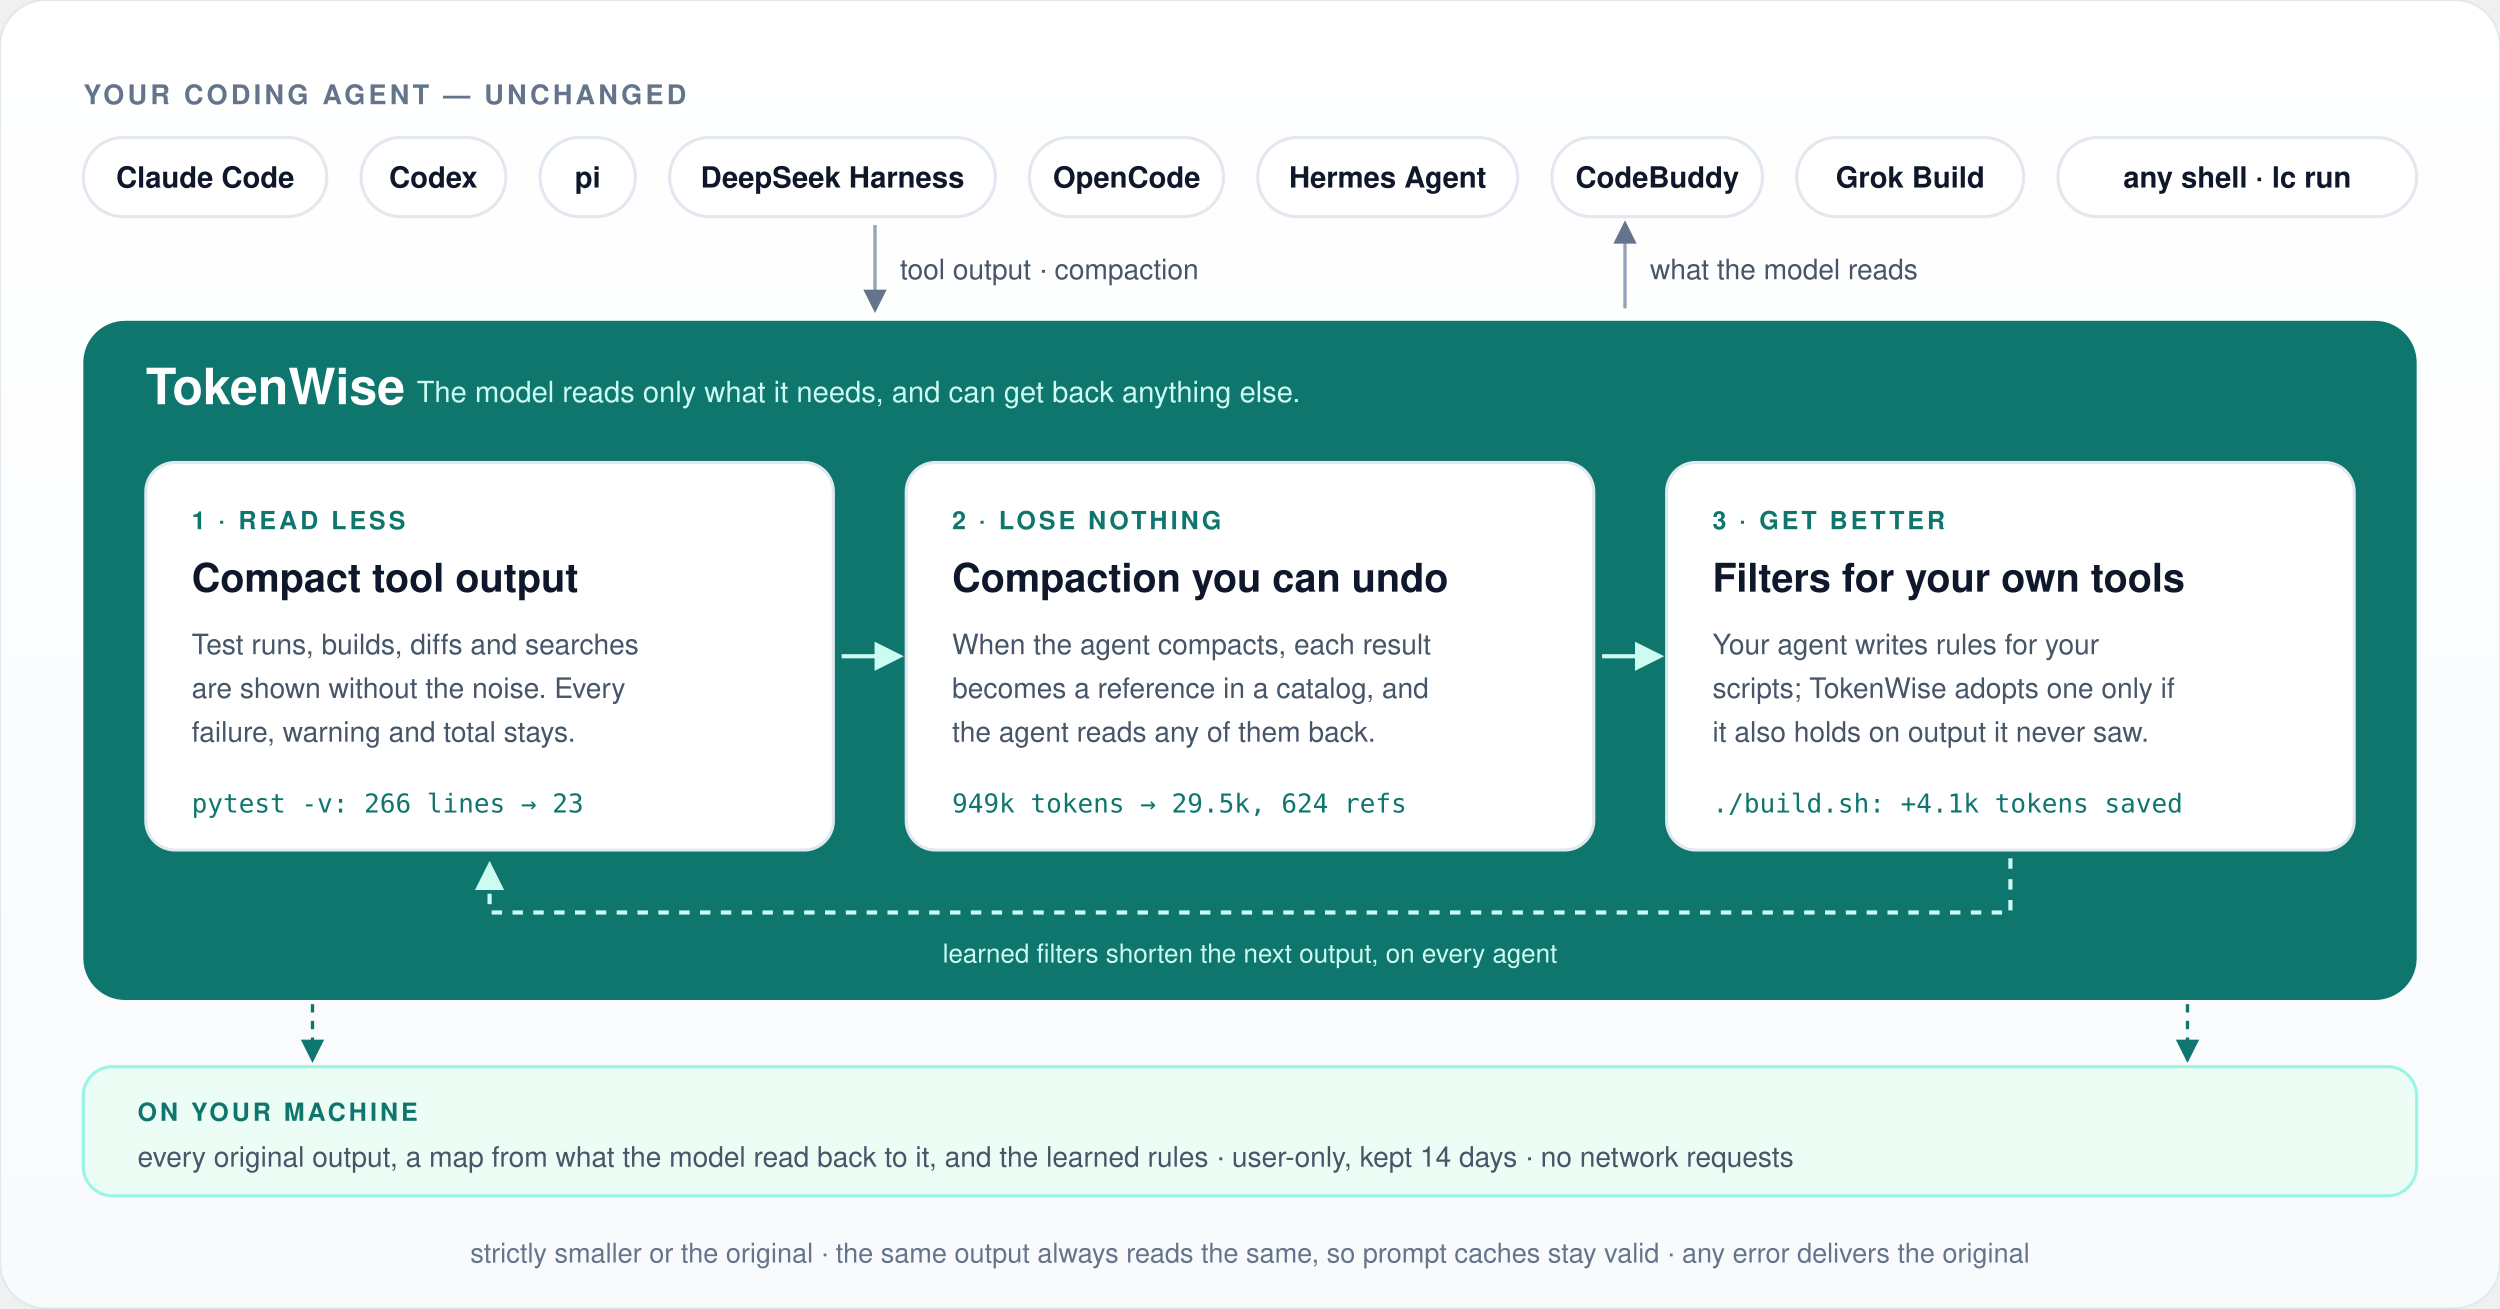
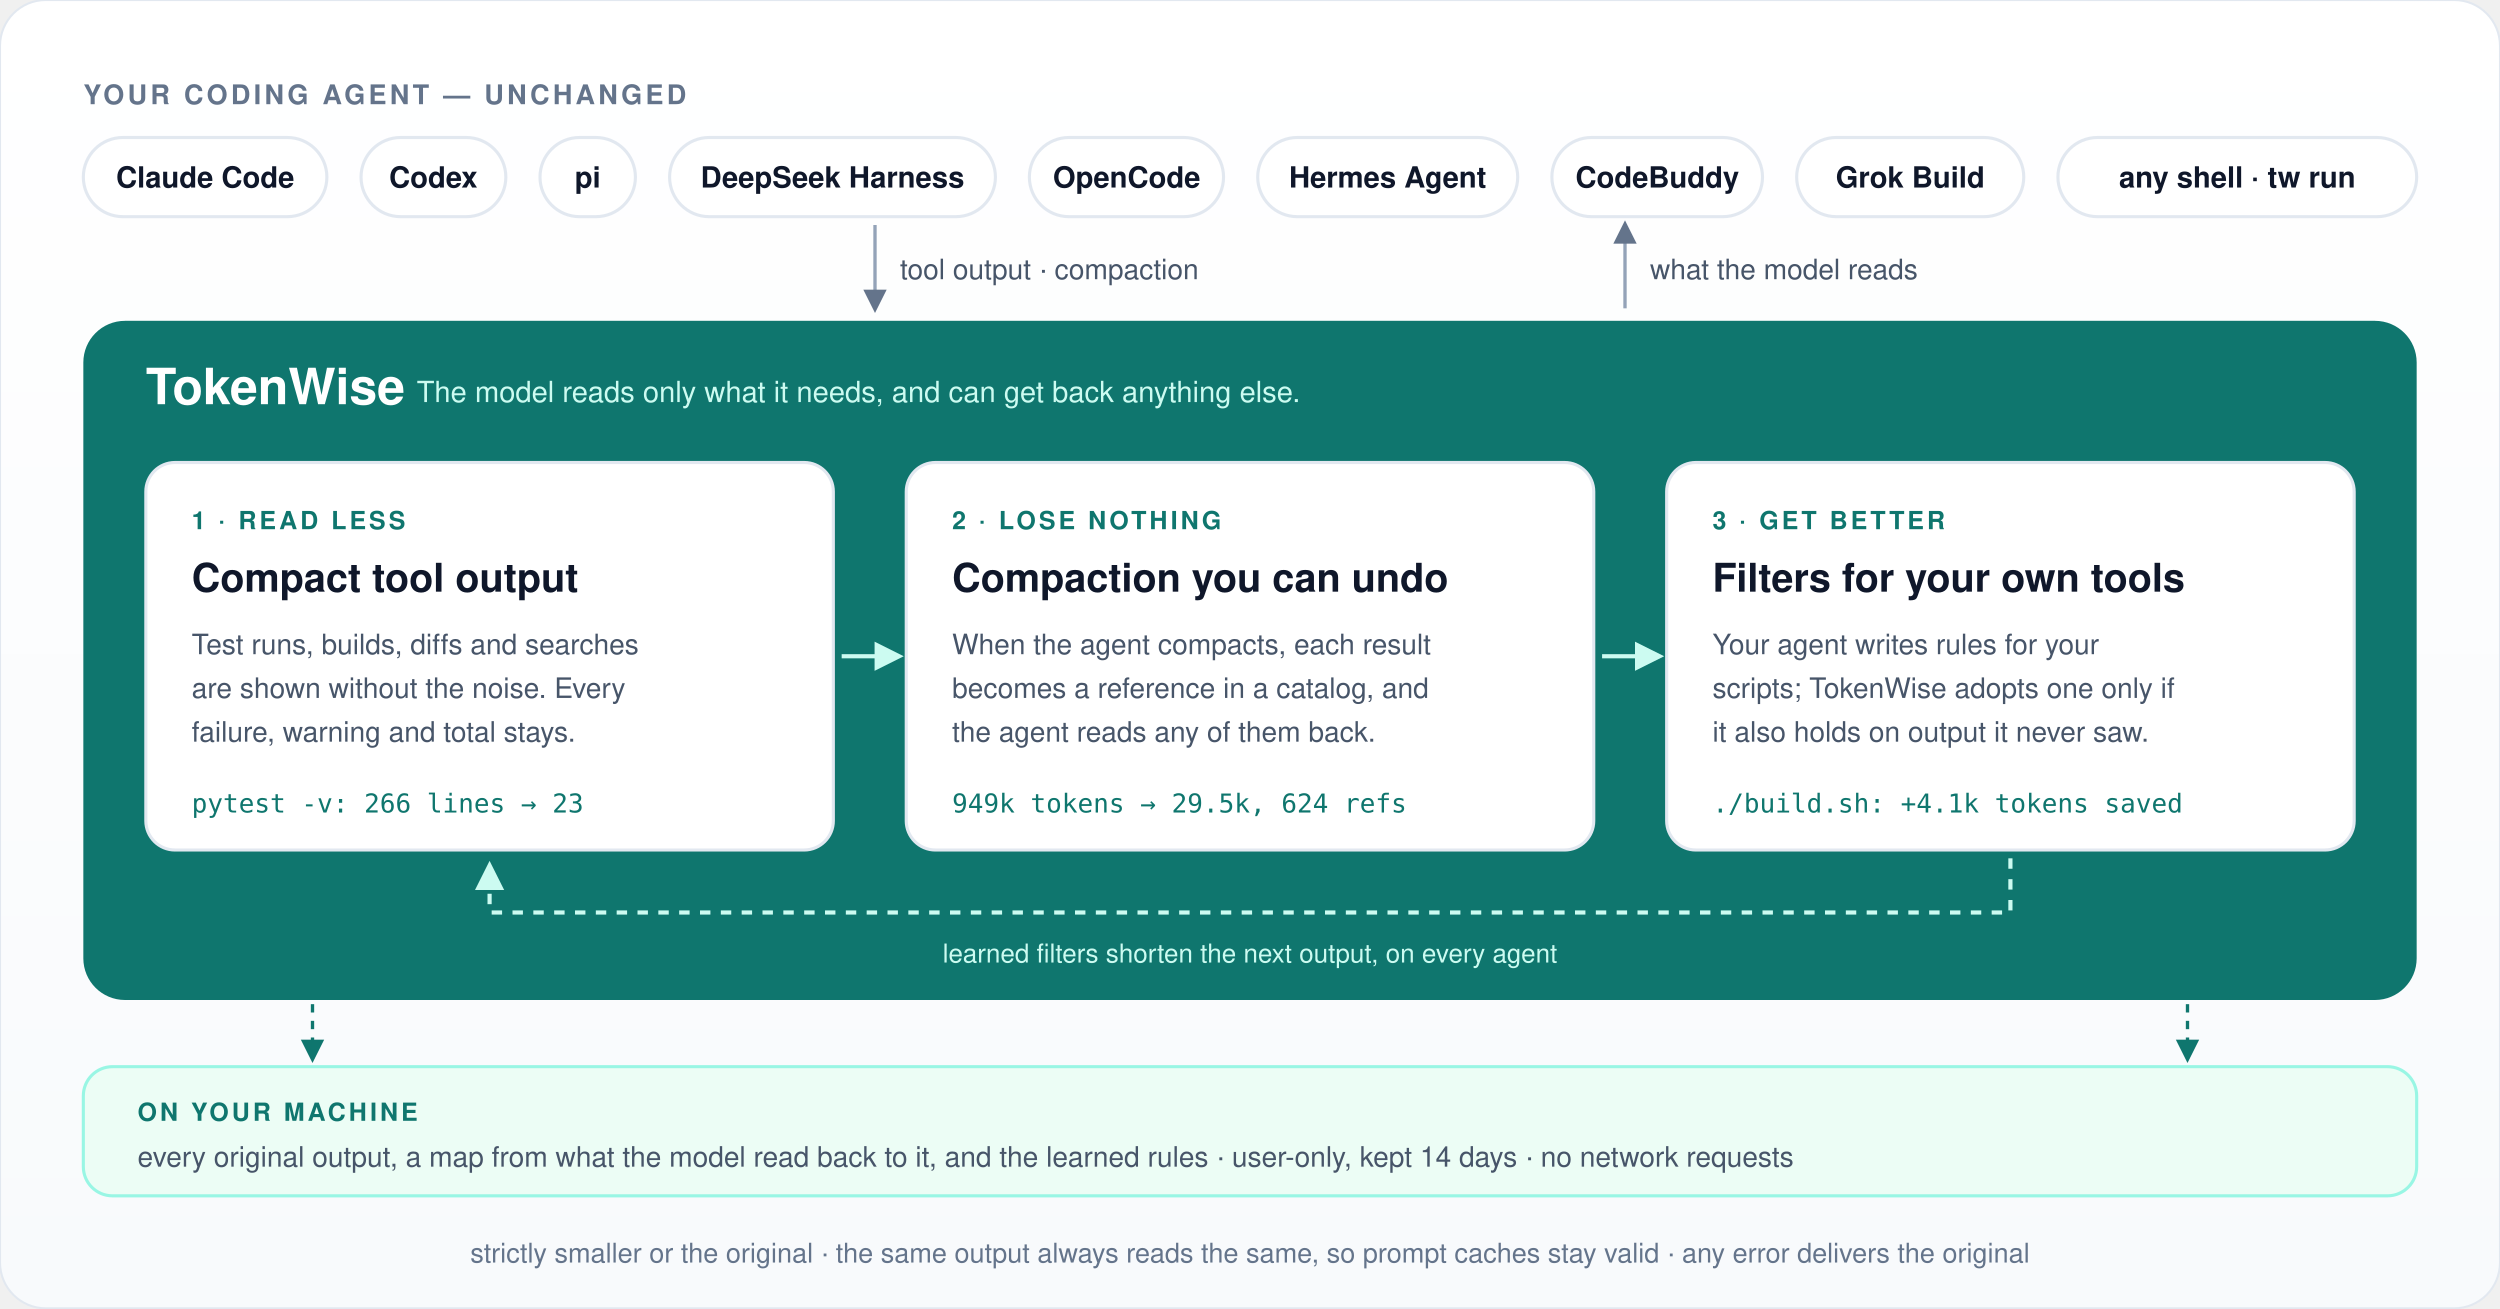
<svg xmlns="http://www.w3.org/2000/svg" viewBox="0 0 1200 628" width="1200" height="628" font-family="-apple-system, BlinkMacSystemFont, 'Segoe UI', Helvetica, Arial, sans-serif">
  <defs>
    <marker id="a" viewBox="0 0 10 10" refX="8" refY="5" markerWidth="7" markerHeight="7" orient="auto-start-reverse">
      <path d="M0 0 10 5 0 10z" fill="#64748B" />
    </marker>
    <marker id="t" viewBox="0 0 10 10" refX="8" refY="5" markerWidth="7" markerHeight="7" orient="auto-start-reverse">
      <path d="M0 0 10 5 0 10z" fill="#0F766E" />
    </marker>
    <marker id="w" viewBox="0 0 10 10" refX="8" refY="5" markerWidth="7" markerHeight="7" orient="auto-start-reverse">
      <path d="M0 0 10 5 0 10z" fill="#CCFBF1" />
    </marker>
    <linearGradient id="bg" x1="0" y1="0" x2="0" y2="1">
      <stop offset="0" stop-color="#FFFFFF" />
      <stop offset="1" stop-color="#F8FAFC" />
    </linearGradient>
  </defs>
  <style>
    .h{font-size:13px;font-weight:700;letter-spacing:.12em;fill:#64748B}
    .hc{font-size:12px;font-weight:700;letter-spacing:.12em;fill:#0F766E}
    .t{font-size:19px;font-weight:650;fill:#0F172A}
    .s{font-size:13.5px;fill:#475569}
    .m{font-family:ui-monospace,SFMono-Regular,Menlo,Consolas,monospace;font-size:12.5px;fill:#0F766E}
    .chip{font-size:14px;font-weight:600;fill:#0F172A}
    .w{font-size:24px;font-weight:700;fill:#FFFFFF}
    .ws{font-size:14px;fill:#CCFBF1}
    .wl{font-size:12.5px;fill:#CCFBF1}
    .card{fill:#FFFFFF;stroke:#E2E8F0;stroke-width:1.5}
    .f{font-size:13px;fill:#64748B}
  </style>
  <rect width="1200" height="628" rx="22" fill="url(#bg)" stroke="#E2E8F0" />
  <text x="40" y="50" class="h">YOUR CODING AGENT — UNCHANGED</text>
  <rect x="40.0" y="66" width="116.9" height="38" rx="19" class="card" />
  <text x="98.5" y="90" class="chip" text-anchor="middle">Claude Code</text>
  <rect x="173.3" y="66" width="69.5" height="38" rx="19" class="card" />
  <text x="208.0" y="90" class="chip" text-anchor="middle">Codex</text>
  <rect x="259.2" y="66" width="45.8" height="38" rx="19" class="card" />
  <text x="282.1" y="90" class="chip" text-anchor="middle">pi</text>
  <rect x="321.4" y="66" width="156.4" height="38" rx="19" class="card" />
  <text x="399.6" y="90" class="chip" text-anchor="middle">DeepSeek Harness</text>
  <rect x="494.1" y="66" width="93.2" height="38" rx="19" class="card" />
  <text x="540.8" y="90" class="chip" text-anchor="middle">OpenCode</text>
  <rect x="603.7" y="66" width="124.8" height="38" rx="19" class="card" />
  <text x="666.1" y="90" class="chip" text-anchor="middle">Hermes Agent</text>
  <rect x="744.9" y="66" width="101.1" height="38" rx="19" class="card" />
  <text x="795.5" y="90" class="chip" text-anchor="middle">CodeBuddy</text>
  <rect x="862.4" y="66" width="109.0" height="38" rx="19" class="card" />
  <text x="916.9" y="90" class="chip" text-anchor="middle">Grok Build</text>
  <rect x="987.8" y="66" width="172.2" height="38" rx="19" class="card" />
-   <text x="1073.9" y="90" class="chip" text-anchor="middle">any shell · lc run</text>
+   <text x="1073.9" y="90" class="chip" text-anchor="middle">any shell · tw run</text>
  <g stroke="#94A3B8" stroke-width="1.6" marker-end="url(#a)">
    <path d="M420 108v40" />
    <path d="M780 148v-40" />
  </g>
  <text x="432" y="134" class="s">tool output · compaction</text>
  <text x="792" y="134" class="s">what the model reads</text>
  <rect x="40" y="154" width="1120" height="326" rx="20" fill="#0F766E" />
  <text x="70" y="194" class="w">TokenWise</text>
  <text x="200" y="193" class="ws">The model reads only what it needs, and can get back anything else.</text>
  <rect x="70" y="222" width="330" height="186" rx="14" class="card" />
  <text x="92" y="254" class="hc">1 · READ LESS</text>
  <text x="92" y="284" class="t">Compact tool output</text>
  <text x="92" y="314" class="s">Test runs, builds, diffs and searches</text>
  <text x="92" y="335" class="s">are shown without the noise. Every</text>
  <text x="92" y="356" class="s">failure, warning and total stays.</text>
  <text x="92" y="390" class="m">pytest -v: 266 lines → 23</text>
  <rect x="435" y="222" width="330" height="186" rx="14" class="card" />
  <text x="457" y="254" class="hc">2 · LOSE NOTHING</text>
  <text x="457" y="284" class="t">Compaction you can undo</text>
  <text x="457" y="314" class="s">When the agent compacts, each result</text>
  <text x="457" y="335" class="s">becomes a reference in a catalog, and</text>
  <text x="457" y="356" class="s">the agent reads any of them back.</text>
  <text x="457" y="390" class="m">949k tokens → 29.5k, 624 refs</text>
  <rect x="800" y="222" width="330" height="186" rx="14" class="card" />
  <text x="822" y="254" class="hc">3 · GET BETTER</text>
  <text x="822" y="284" class="t">Filters for your own tools</text>
  <text x="822" y="314" class="s">Your agent writes rules for your</text>
  <text x="822" y="335" class="s">scripts; TokenWise adopts one only if</text>
  <text x="822" y="356" class="s">it also holds on output it never saw.</text>
  <text x="822" y="390" class="m">./build.sh: +4.1k tokens saved</text>
  <g stroke="#CCFBF1" stroke-width="2" fill="none" marker-end="url(#w)">
    <path d="M404 315h27" />
    <path d="M769 315h27" />
  </g>
  <path d="M965 412v26H235v-22" stroke="#CCFBF1" stroke-width="2" fill="none" stroke-dasharray="5 5" marker-end="url(#w)" />
  <text x="600" y="462" class="wl" text-anchor="middle">learned filters shorten the next output, on every agent</text>
  <g stroke="#0F766E" stroke-width="1.6" stroke-dasharray="4 4" marker-end="url(#t)">
    <path d="M150 482v26" />
    <path d="M1050 482v26" />
  </g>
  <rect x="40" y="512" width="1120" height="62" rx="14" fill="#ECFDF5" stroke="#99F6E4" stroke-width="1.5" />
  <text x="66" y="538" class="hc">ON YOUR MACHINE</text>
  <text x="66" y="560" class="s">every original output, a map from what the model read back to it, and the learned rules · user-only, kept 14 days · no network requests</text>
  <text x="600" y="606" class="f" text-anchor="middle">strictly smaller or the original · the same output always reads the same, so prompt caches stay valid · any error delivers the original</text>
</svg>
